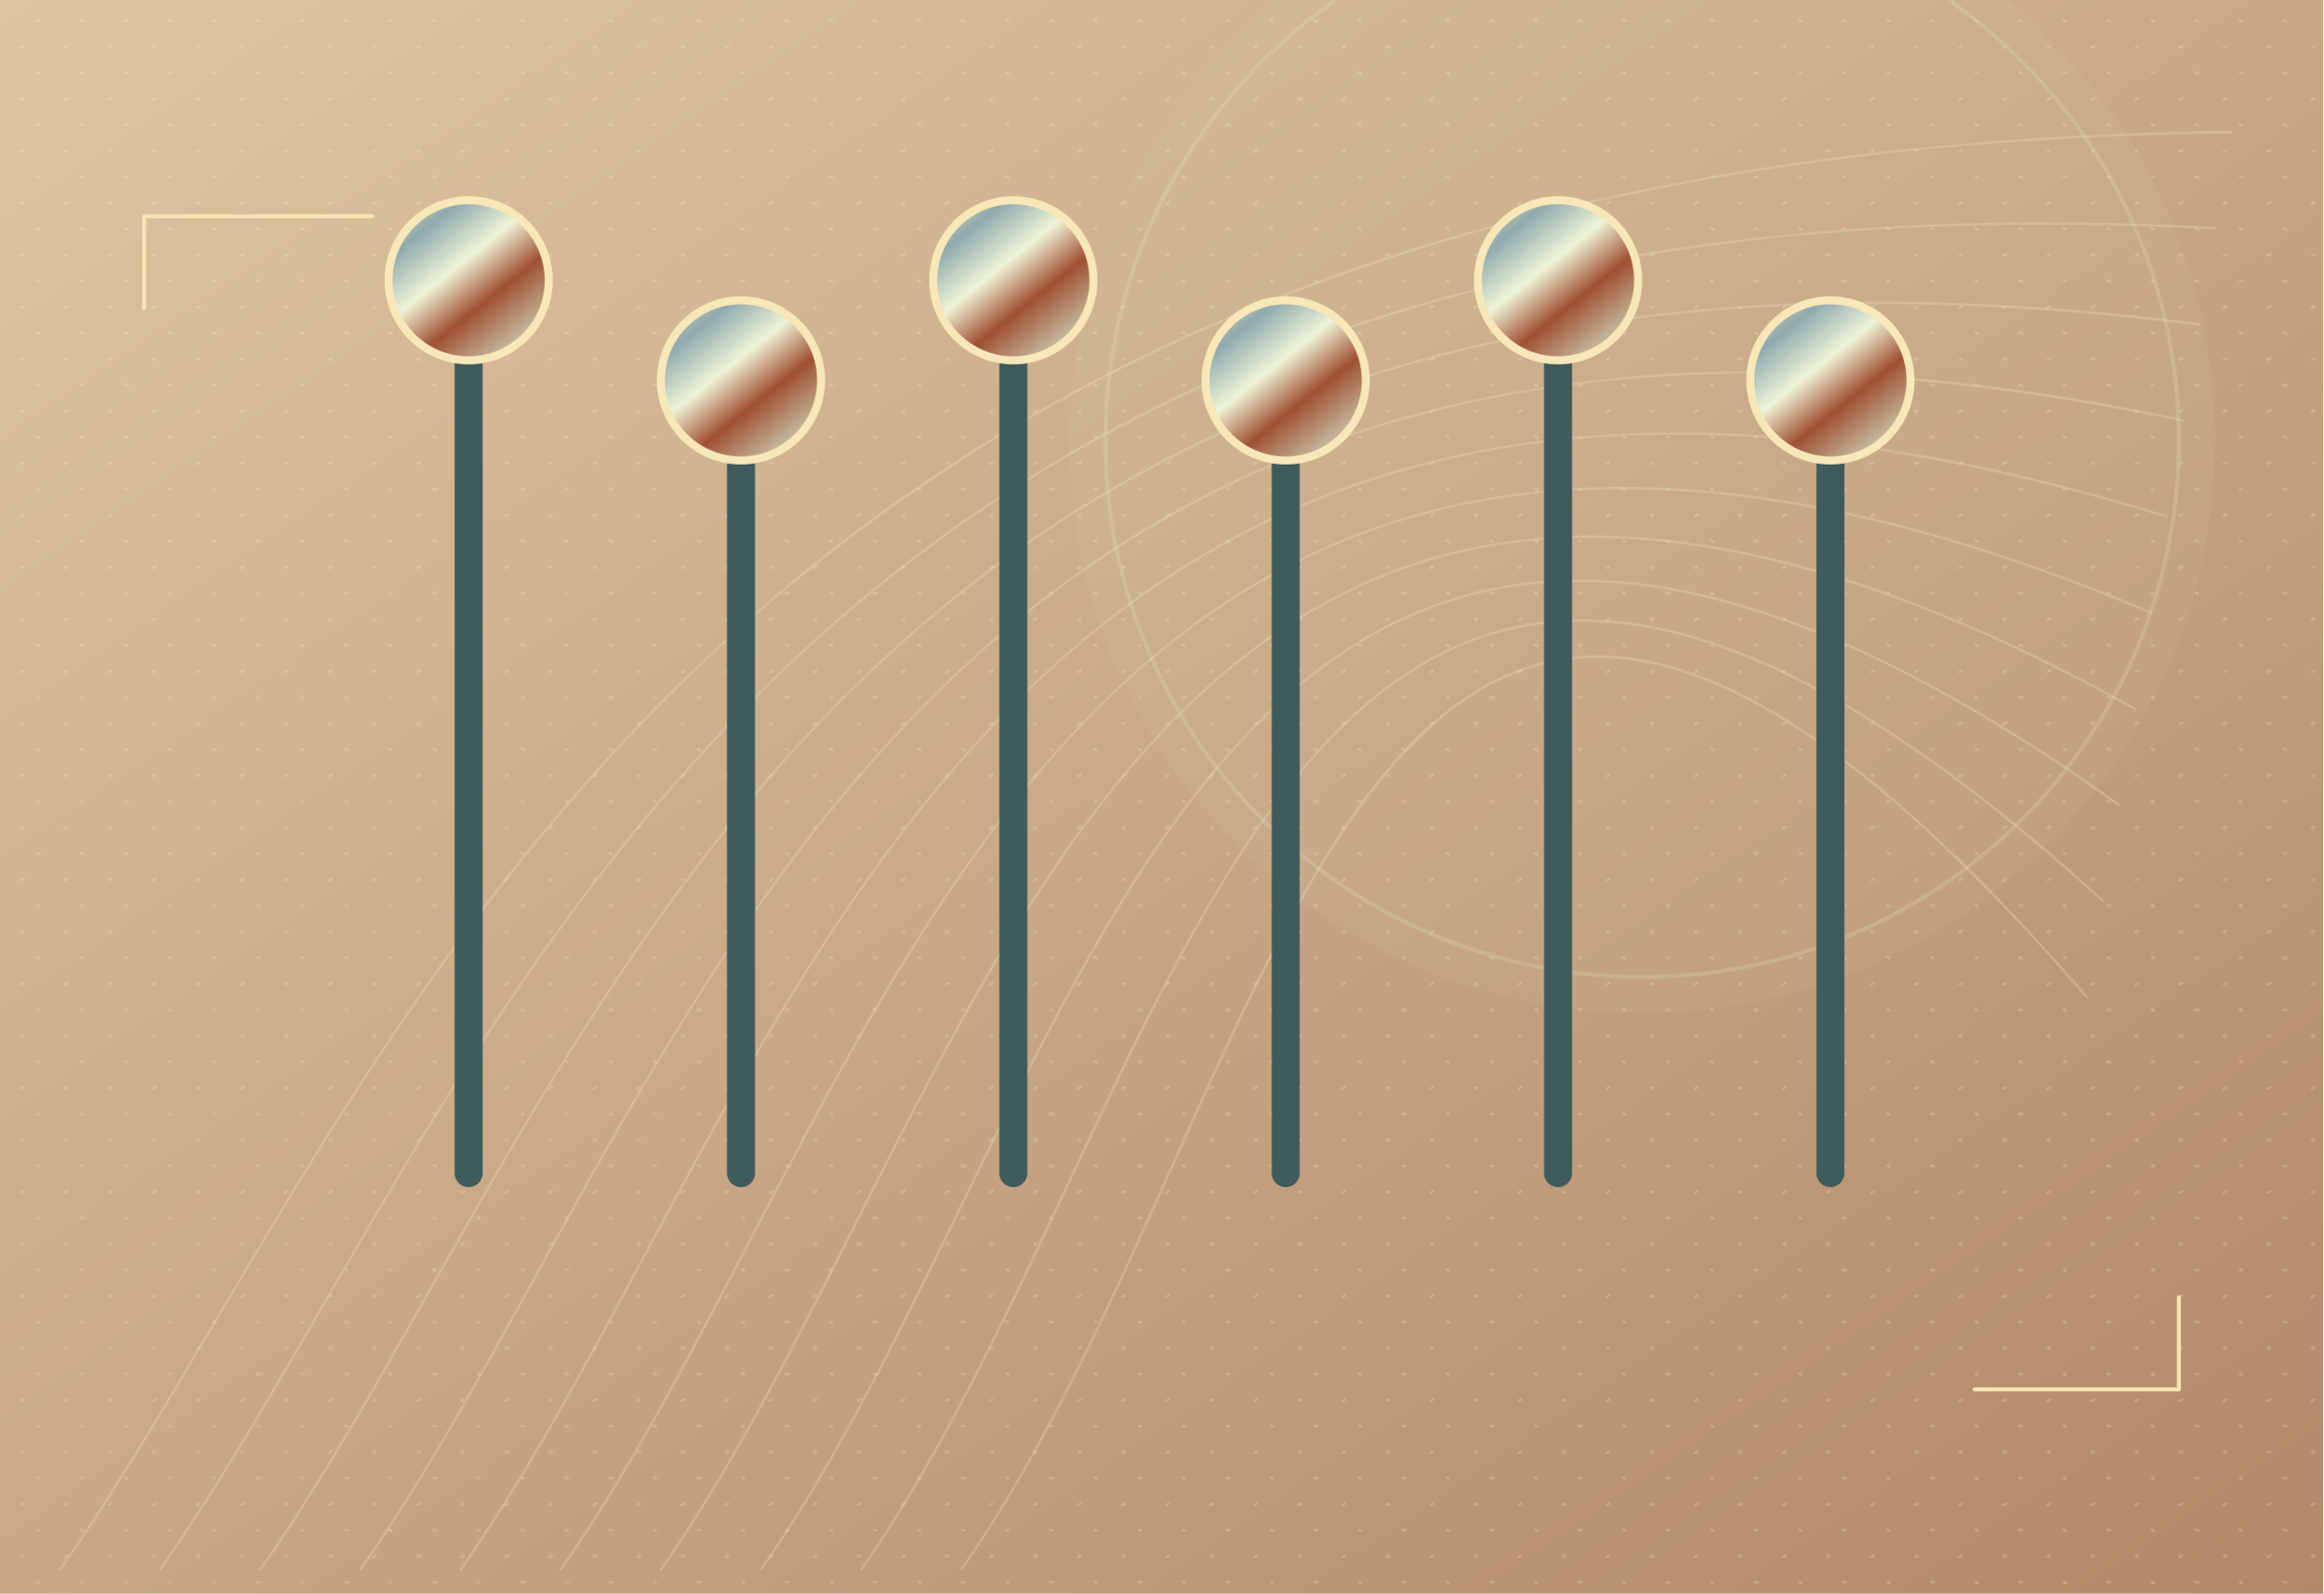
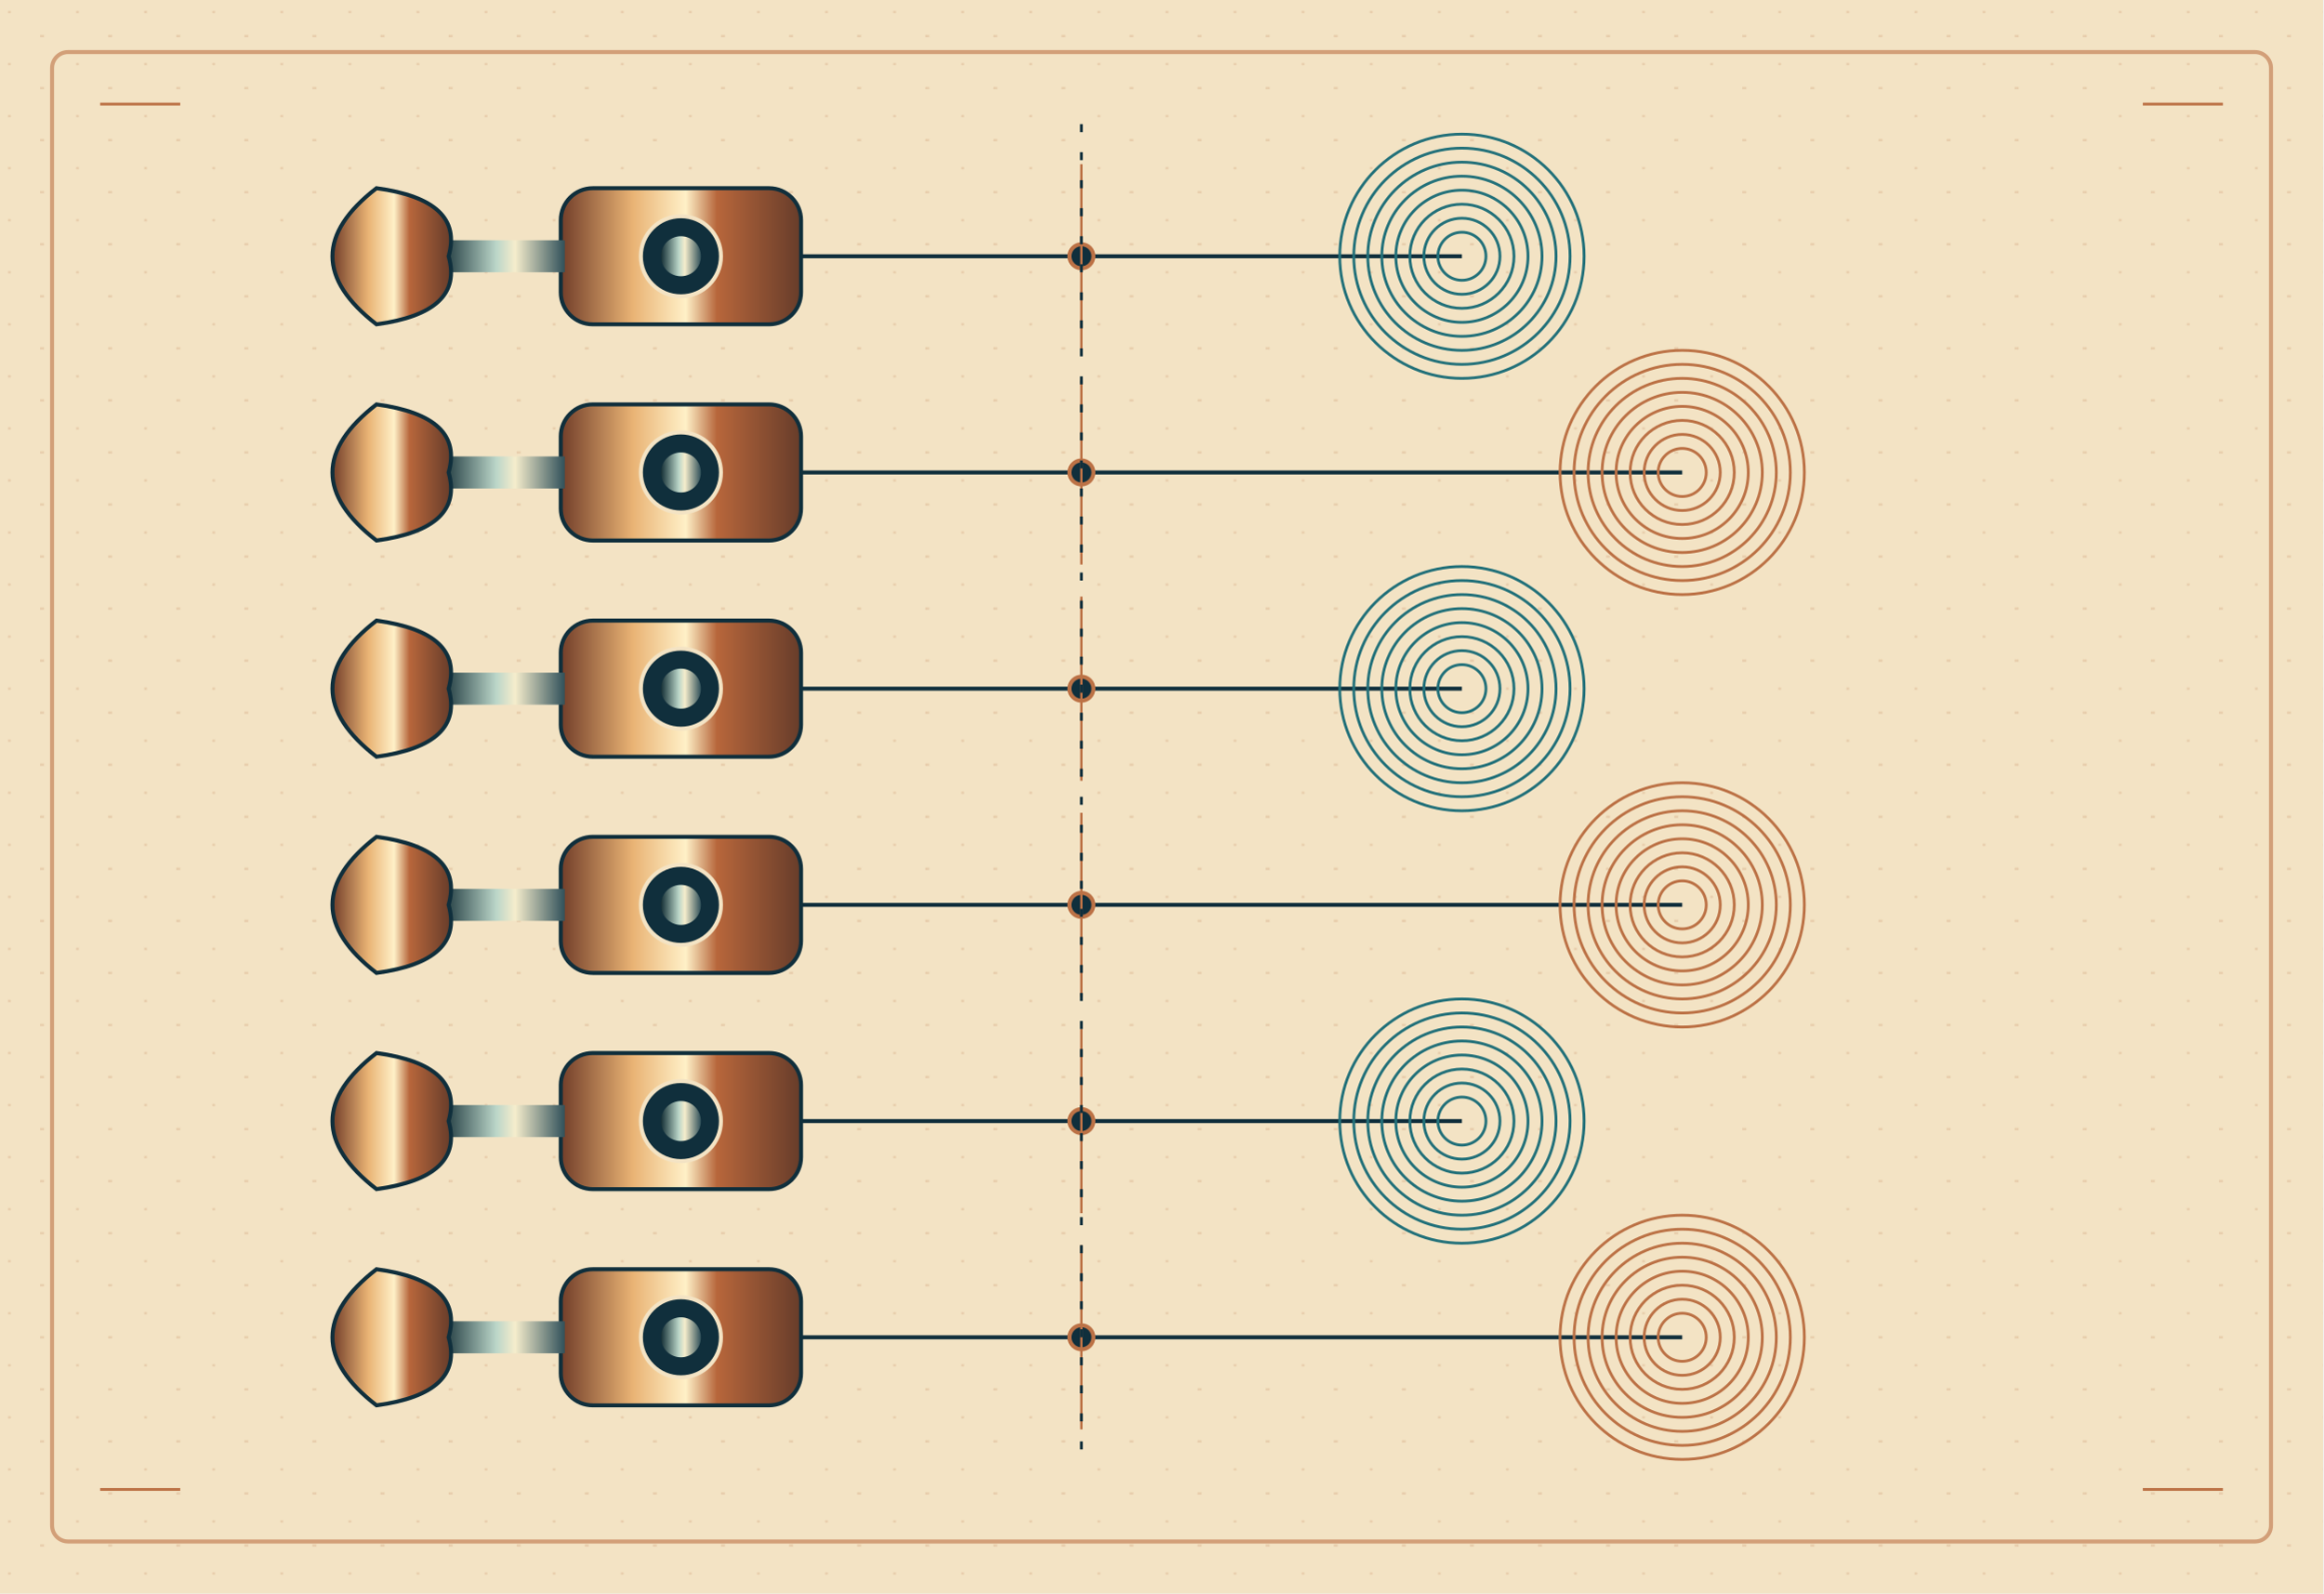
- <svg xmlns="http://www.w3.org/2000/svg" viewBox="25 88 580 398">
+ <svg xmlns="http://www.w3.org/2000/svg" viewBox="0 0 580 398" role="img" aria-labelledby="title">
  <defs>
-     <linearGradient id="bg" x2="1" y2="1">
-       <stop stop-color="#DFC6A2" />
-       <stop offset="1" stop-color="#B18968" />
+     <linearGradient id="metal">
+       <stop stop-color="#713d29" />
+       <stop offset=".3" stop-color="#e9b374" />
+       <stop offset=".52" stop-color="#fff0c7" />
+       <stop offset=".65" stop-color="#b7663b" />
+       <stop offset="1" stop-color="#663c2a" />
    </linearGradient>
-     <linearGradient id="metal" x2=".8" y2="1">
-       <stop stop-color="#FBE7B6" />
-       <stop offset=".22" stop-color="#8EAAAE" />
-       <stop offset=".46" stop-color="#EFF4D8" />
-       <stop offset=".68" stop-color="#A05033" />
-       <stop offset="1" stop-color="#D0DABF" />
+     <linearGradient id="steel">
+       <stop stop-color="#142e35" />
+       <stop offset=".45" stop-color="#bbd6c9" />
+       <stop offset=".6" stop-color="#f5edcc" />
+       <stop offset="1" stop-color="#30515a" />
    </linearGradient>
-     <radialGradient id="enamel" cx=".3" cy=".2" r=".9">
-       <stop stop-color="#A05033" />
-       <stop offset="1" stop-color="#17394B" />
-     </radialGradient>
-     <linearGradient id="foil" x2="1" y2="1">
-       <stop stop-color="#E9C276" />
-       <stop offset=".32" stop-color="#B7E7D2" />
-       <stop offset=".58" stop-color="#94A6E9" />
-       <stop offset=".8" stop-color="#E6B0C4" />
-       <stop offset="1" stop-color="#F0D397" />
-     </linearGradient>
-     <pattern id="grain" width="11" height="13" patternUnits="userSpaceOnUse">
-       <path d="M1 2l1 .4M8 9l1-.6" stroke="#fff" stroke-width=".6" opacity=".2" />
+     <pattern id="paper" width="17" height="13" patternUnits="userSpaceOnUse">
+       <path d="M2 3h.7M10 9h1" stroke="#bc7246" stroke-opacity=".18" stroke-width=".6" />
    </pattern>
  </defs>
-   <rect x="25" y="88" width="580" height="398" rx="0" fill="url(#bg)" />
-   <rect x="25" y="88" width="580" height="398" rx="0" fill="url(#grain)" />
-   <path d="M40 480C123 362 192 125 582 121" fill="none" stroke="#F5E9C644" stroke-width="0.6" stroke-linecap="round" stroke-linejoin="round" />
-   <path d="M65 480C148 362 211 125 578 145" fill="none" stroke="#F5E9C644" stroke-width="0.6" stroke-linecap="round" stroke-linejoin="round" />
-   <path d="M90 480C173 362 230 125 574 169" fill="none" stroke="#F5E9C644" stroke-width="0.6" stroke-linecap="round" stroke-linejoin="round" />
-   <path d="M115 480C198 362 249 125 570 193" fill="none" stroke="#F5E9C644" stroke-width="0.6" stroke-linecap="round" stroke-linejoin="round" />
-   <path d="M140 480C223 362 268 125 566 217" fill="none" stroke="#F5E9C644" stroke-width="0.6" stroke-linecap="round" stroke-linejoin="round" />
-   <path d="M165 480C248 362 287 125 562 241" fill="none" stroke="#F5E9C644" stroke-width="0.6" stroke-linecap="round" stroke-linejoin="round" />
-   <path d="M190 480C273 362 306 125 558 265" fill="none" stroke="#F5E9C644" stroke-width="0.6" stroke-linecap="round" stroke-linejoin="round" />
-   <path d="M215 480C298 362 325 125 554 289" fill="none" stroke="#F5E9C644" stroke-width="0.6" stroke-linecap="round" stroke-linejoin="round" />
-   <path d="M240 480C323 362 344 125 550 313" fill="none" stroke="#F5E9C644" stroke-width="0.6" stroke-linecap="round" stroke-linejoin="round" />
-   <path d="M265 480C348 362 363 125 546 337" fill="none" stroke="#F5E9C644" stroke-width="0.6" stroke-linecap="round" stroke-linejoin="round" />
-   <circle cx="435" cy="198" r="143" fill="#E3E9C412" stroke="none" stroke-width="3" />
-   <circle cx="435" cy="198" r="134" fill="none" stroke="#E6EED333" stroke-width="1" />
-   <path d="M142 381V158" fill="none" stroke="#405B5B" stroke-width="7" stroke-linecap="round" stroke-linejoin="round" />
-   <circle cx="142" cy="158" r="20" fill="url(#metal)" stroke="#F8E7B8" stroke-width="2" />
-   <path d="M210 381V183" fill="none" stroke="#405B5B" stroke-width="7" stroke-linecap="round" stroke-linejoin="round" />
-   <circle cx="210" cy="183" r="20" fill="url(#metal)" stroke="#F8E7B8" stroke-width="2" />
-   <path d="M278 381V158" fill="none" stroke="#405B5B" stroke-width="7" stroke-linecap="round" stroke-linejoin="round" />
-   <circle cx="278" cy="158" r="20" fill="url(#metal)" stroke="#F8E7B8" stroke-width="2" />
-   <path d="M346 381V183" fill="none" stroke="#405B5B" stroke-width="7" stroke-linecap="round" stroke-linejoin="round" />
-   <circle cx="346" cy="183" r="20" fill="url(#metal)" stroke="#F8E7B8" stroke-width="2" />
-   <path d="M414 381V158" fill="none" stroke="#405B5B" stroke-width="7" stroke-linecap="round" stroke-linejoin="round" />
-   <circle cx="414" cy="158" r="20" fill="url(#metal)" stroke="#F8E7B8" stroke-width="2" />
-   <path d="M482 381V183" fill="none" stroke="#405B5B" stroke-width="7" stroke-linecap="round" stroke-linejoin="round" />
-   <circle cx="482" cy="183" r="20" fill="url(#metal)" stroke="#F8E7B8" stroke-width="2" />
-   <path d="M61 142H118M61 142V165M569 435H518M569 435V412" fill="none" stroke="#F7E4B5" stroke-width="1" stroke-linecap="round" stroke-linejoin="round" />
+   <rect width="580" height="398" fill="#f3e3c4" />
+   <rect x="13" y="13" width="554" height="372" rx="4" fill="none" stroke="#bc7246" stroke-opacity=".6" />
+   <path d="M25 26h20M25 372h20" stroke="#bc7246" stroke-width="0.7" fill="none" />
+   <path d="M535 26h20M535 372h20" stroke="#bc7246" stroke-width="0.7" fill="none" />
+   <rect width="580" height="398" fill="url(#paper)" />
+   <path d="M135 64H365" stroke="#102f3c" stroke-width="1" fill="none" />
+   <circle cx="365" cy="64" r="6.0" fill="none" stroke="#23717a" stroke-width="0.7" />
+   <circle cx="365" cy="64" r="9.5" fill="none" stroke="#23717a" stroke-width="0.7" />
+   <circle cx="365" cy="64" r="13.0" fill="none" stroke="#23717a" stroke-width="0.7" />
+   <circle cx="365" cy="64" r="16.5" fill="none" stroke="#23717a" stroke-width="0.7" />
+   <circle cx="365" cy="64" r="20.0" fill="none" stroke="#23717a" stroke-width="0.7" />
+   <circle cx="365" cy="64" r="23.5" fill="none" stroke="#23717a" stroke-width="0.7" />
+   <circle cx="365" cy="64" r="27.0" fill="none" stroke="#23717a" stroke-width="0.7" />
+   <circle cx="365" cy="64" r="30.5" fill="none" stroke="#23717a" stroke-width="0.7" />
+   <g transform="translate(170 64)">
+     <rect x="-30" y="-17" width="60" height="34" rx="8" fill="url(#metal)" stroke="#102f3c" />
+     <circle r="10" fill="#102f3c" stroke="#f3e3c4" />
+     <circle r="5" fill="url(#steel)" />
+     <rect x="-60" y="-4" width="31" height="8" fill="url(#steel)" />
+     <path d="M-76-17Q-98 0-76 17Q-54 14-58 0Q-54-14-76-17Z" fill="url(#metal)" stroke="#102f3c" />
+   </g>
+   <circle cx="270" cy="64" r="3" fill="#102f3c" stroke="#bc7246" stroke-width="1" />
+   <path d="M270 41v46" stroke="#bc7246" stroke-width="0.6" fill="none" />
+   <path d="M135 118H420" stroke="#102f3c" stroke-width="1" fill="none" />
+   <circle cx="420" cy="118" r="6.0" fill="none" stroke="#bc7246" stroke-width="0.7" />
+   <circle cx="420" cy="118" r="9.5" fill="none" stroke="#bc7246" stroke-width="0.7" />
+   <circle cx="420" cy="118" r="13.0" fill="none" stroke="#bc7246" stroke-width="0.7" />
+   <circle cx="420" cy="118" r="16.5" fill="none" stroke="#bc7246" stroke-width="0.7" />
+   <circle cx="420" cy="118" r="20.0" fill="none" stroke="#bc7246" stroke-width="0.7" />
+   <circle cx="420" cy="118" r="23.5" fill="none" stroke="#bc7246" stroke-width="0.7" />
+   <circle cx="420" cy="118" r="27.0" fill="none" stroke="#bc7246" stroke-width="0.7" />
+   <circle cx="420" cy="118" r="30.5" fill="none" stroke="#bc7246" stroke-width="0.7" />
+   <g transform="translate(170 118)">
+     <rect x="-30" y="-17" width="60" height="34" rx="8" fill="url(#metal)" stroke="#102f3c" />
+     <circle r="10" fill="#102f3c" stroke="#f3e3c4" />
+     <circle r="5" fill="url(#steel)" />
+     <rect x="-60" y="-4" width="31" height="8" fill="url(#steel)" />
+     <path d="M-76-17Q-98 0-76 17Q-54 14-58 0Q-54-14-76-17Z" fill="url(#metal)" stroke="#102f3c" />
+   </g>
+   <circle cx="270" cy="118" r="3" fill="#102f3c" stroke="#bc7246" stroke-width="1" />
+   <path d="M270 95v46" stroke="#bc7246" stroke-width="0.6" fill="none" />
+   <path d="M135 172H365" stroke="#102f3c" stroke-width="1" fill="none" />
+   <circle cx="365" cy="172" r="6.0" fill="none" stroke="#23717a" stroke-width="0.7" />
+   <circle cx="365" cy="172" r="9.5" fill="none" stroke="#23717a" stroke-width="0.7" />
+   <circle cx="365" cy="172" r="13.0" fill="none" stroke="#23717a" stroke-width="0.7" />
+   <circle cx="365" cy="172" r="16.5" fill="none" stroke="#23717a" stroke-width="0.7" />
+   <circle cx="365" cy="172" r="20.0" fill="none" stroke="#23717a" stroke-width="0.7" />
+   <circle cx="365" cy="172" r="23.5" fill="none" stroke="#23717a" stroke-width="0.7" />
+   <circle cx="365" cy="172" r="27.0" fill="none" stroke="#23717a" stroke-width="0.7" />
+   <circle cx="365" cy="172" r="30.5" fill="none" stroke="#23717a" stroke-width="0.7" />
+   <g transform="translate(170 172)">
+     <rect x="-30" y="-17" width="60" height="34" rx="8" fill="url(#metal)" stroke="#102f3c" />
+     <circle r="10" fill="#102f3c" stroke="#f3e3c4" />
+     <circle r="5" fill="url(#steel)" />
+     <rect x="-60" y="-4" width="31" height="8" fill="url(#steel)" />
+     <path d="M-76-17Q-98 0-76 17Q-54 14-58 0Q-54-14-76-17Z" fill="url(#metal)" stroke="#102f3c" />
+   </g>
+   <circle cx="270" cy="172" r="3" fill="#102f3c" stroke="#bc7246" stroke-width="1" />
+   <path d="M270 149v46" stroke="#bc7246" stroke-width="0.6" fill="none" />
+   <path d="M135 226H420" stroke="#102f3c" stroke-width="1" fill="none" />
+   <circle cx="420" cy="226" r="6.0" fill="none" stroke="#bc7246" stroke-width="0.7" />
+   <circle cx="420" cy="226" r="9.5" fill="none" stroke="#bc7246" stroke-width="0.7" />
+   <circle cx="420" cy="226" r="13.0" fill="none" stroke="#bc7246" stroke-width="0.7" />
+   <circle cx="420" cy="226" r="16.5" fill="none" stroke="#bc7246" stroke-width="0.7" />
+   <circle cx="420" cy="226" r="20.0" fill="none" stroke="#bc7246" stroke-width="0.7" />
+   <circle cx="420" cy="226" r="23.5" fill="none" stroke="#bc7246" stroke-width="0.7" />
+   <circle cx="420" cy="226" r="27.0" fill="none" stroke="#bc7246" stroke-width="0.7" />
+   <circle cx="420" cy="226" r="30.5" fill="none" stroke="#bc7246" stroke-width="0.7" />
+   <g transform="translate(170 226)">
+     <rect x="-30" y="-17" width="60" height="34" rx="8" fill="url(#metal)" stroke="#102f3c" />
+     <circle r="10" fill="#102f3c" stroke="#f3e3c4" />
+     <circle r="5" fill="url(#steel)" />
+     <rect x="-60" y="-4" width="31" height="8" fill="url(#steel)" />
+     <path d="M-76-17Q-98 0-76 17Q-54 14-58 0Q-54-14-76-17Z" fill="url(#metal)" stroke="#102f3c" />
+   </g>
+   <circle cx="270" cy="226" r="3" fill="#102f3c" stroke="#bc7246" stroke-width="1" />
+   <path d="M270 203v46" stroke="#bc7246" stroke-width="0.6" fill="none" />
+   <path d="M135 280H365" stroke="#102f3c" stroke-width="1" fill="none" />
+   <circle cx="365" cy="280" r="6.0" fill="none" stroke="#23717a" stroke-width="0.7" />
+   <circle cx="365" cy="280" r="9.5" fill="none" stroke="#23717a" stroke-width="0.7" />
+   <circle cx="365" cy="280" r="13.0" fill="none" stroke="#23717a" stroke-width="0.7" />
+   <circle cx="365" cy="280" r="16.5" fill="none" stroke="#23717a" stroke-width="0.7" />
+   <circle cx="365" cy="280" r="20.0" fill="none" stroke="#23717a" stroke-width="0.7" />
+   <circle cx="365" cy="280" r="23.5" fill="none" stroke="#23717a" stroke-width="0.7" />
+   <circle cx="365" cy="280" r="27.0" fill="none" stroke="#23717a" stroke-width="0.7" />
+   <circle cx="365" cy="280" r="30.5" fill="none" stroke="#23717a" stroke-width="0.7" />
+   <g transform="translate(170 280)">
+     <rect x="-30" y="-17" width="60" height="34" rx="8" fill="url(#metal)" stroke="#102f3c" />
+     <circle r="10" fill="#102f3c" stroke="#f3e3c4" />
+     <circle r="5" fill="url(#steel)" />
+     <rect x="-60" y="-4" width="31" height="8" fill="url(#steel)" />
+     <path d="M-76-17Q-98 0-76 17Q-54 14-58 0Q-54-14-76-17Z" fill="url(#metal)" stroke="#102f3c" />
+   </g>
+   <circle cx="270" cy="280" r="3" fill="#102f3c" stroke="#bc7246" stroke-width="1" />
+   <path d="M270 257v46" stroke="#bc7246" stroke-width="0.6" fill="none" />
+   <path d="M135 334H420" stroke="#102f3c" stroke-width="1" fill="none" />
+   <circle cx="420" cy="334" r="6.0" fill="none" stroke="#bc7246" stroke-width="0.7" />
+   <circle cx="420" cy="334" r="9.5" fill="none" stroke="#bc7246" stroke-width="0.7" />
+   <circle cx="420" cy="334" r="13.0" fill="none" stroke="#bc7246" stroke-width="0.7" />
+   <circle cx="420" cy="334" r="16.5" fill="none" stroke="#bc7246" stroke-width="0.7" />
+   <circle cx="420" cy="334" r="20.0" fill="none" stroke="#bc7246" stroke-width="0.7" />
+   <circle cx="420" cy="334" r="23.5" fill="none" stroke="#bc7246" stroke-width="0.7" />
+   <circle cx="420" cy="334" r="27.0" fill="none" stroke="#bc7246" stroke-width="0.7" />
+   <circle cx="420" cy="334" r="30.5" fill="none" stroke="#bc7246" stroke-width="0.7" />
+   <g transform="translate(170 334)">
+     <rect x="-30" y="-17" width="60" height="34" rx="8" fill="url(#metal)" stroke="#102f3c" />
+     <circle r="10" fill="#102f3c" stroke="#f3e3c4" />
+     <circle r="5" fill="url(#steel)" />
+     <rect x="-60" y="-4" width="31" height="8" fill="url(#steel)" />
+     <path d="M-76-17Q-98 0-76 17Q-54 14-58 0Q-54-14-76-17Z" fill="url(#metal)" stroke="#102f3c" />
+   </g>
+   <circle cx="270" cy="334" r="3" fill="#102f3c" stroke="#bc7246" stroke-width="1" />
+   <path d="M270 311v46" stroke="#bc7246" stroke-width="0.6" fill="none" />
+   <path d="M270 31V367" stroke="#102f3c" stroke-width="0.7" fill="none" stroke-dasharray="2 5" />
</svg>
